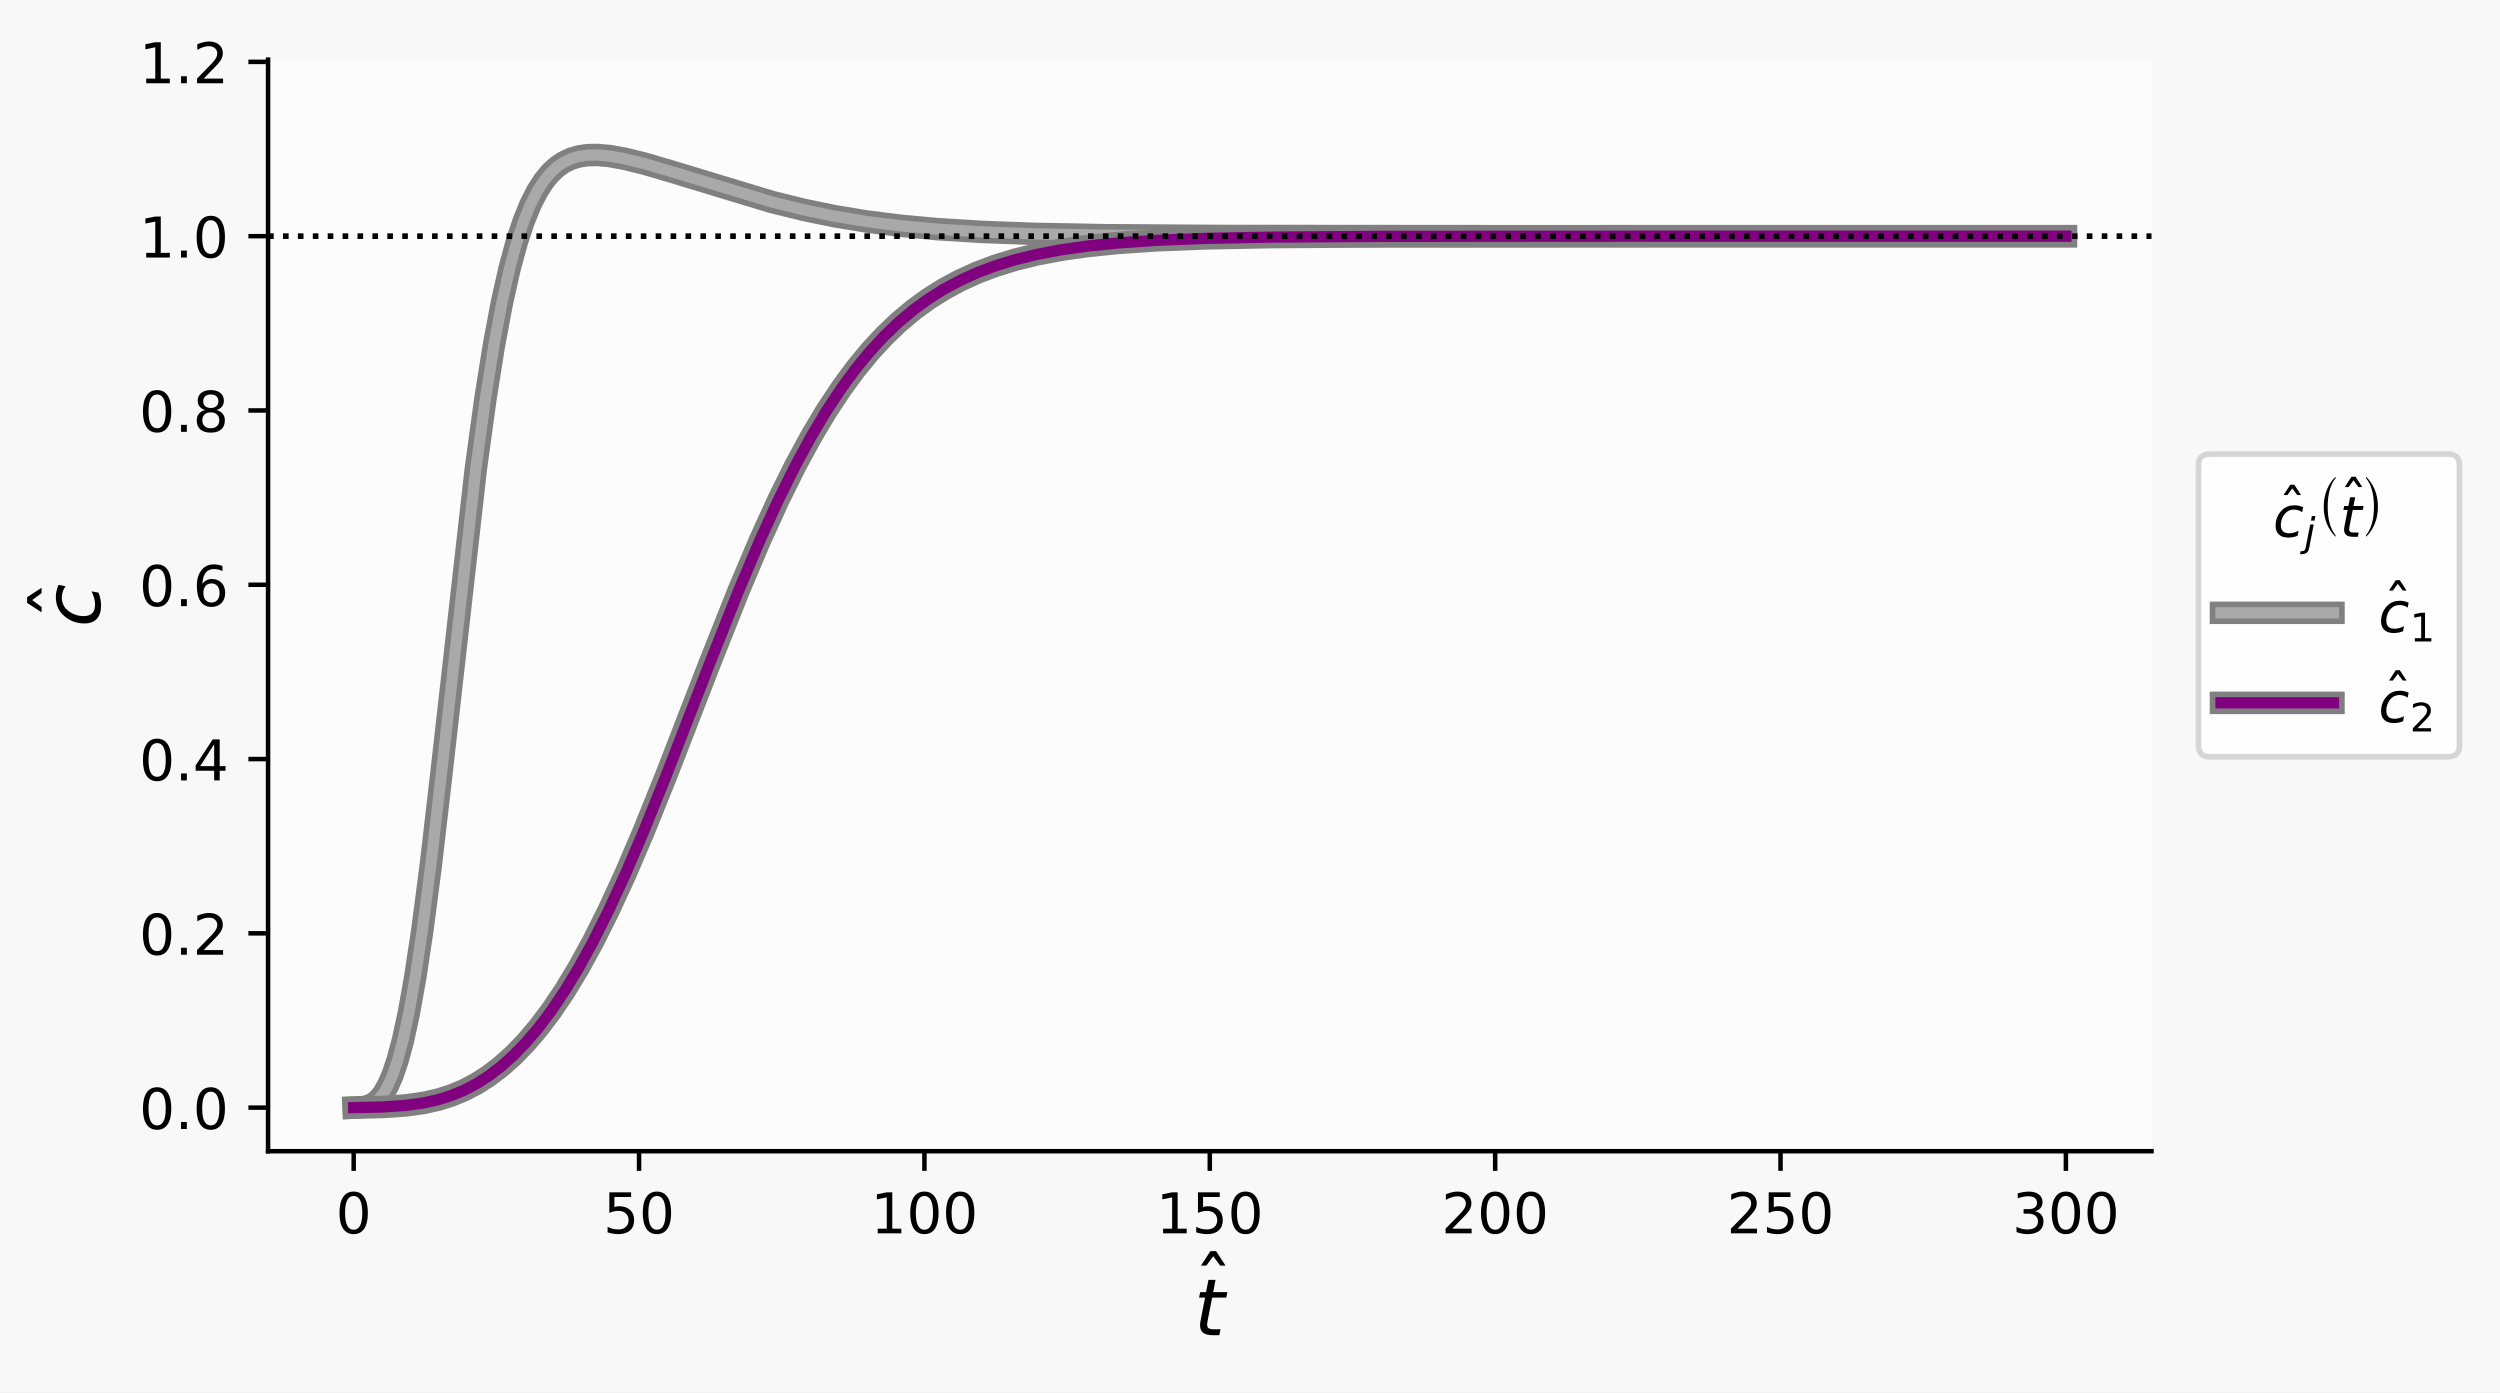
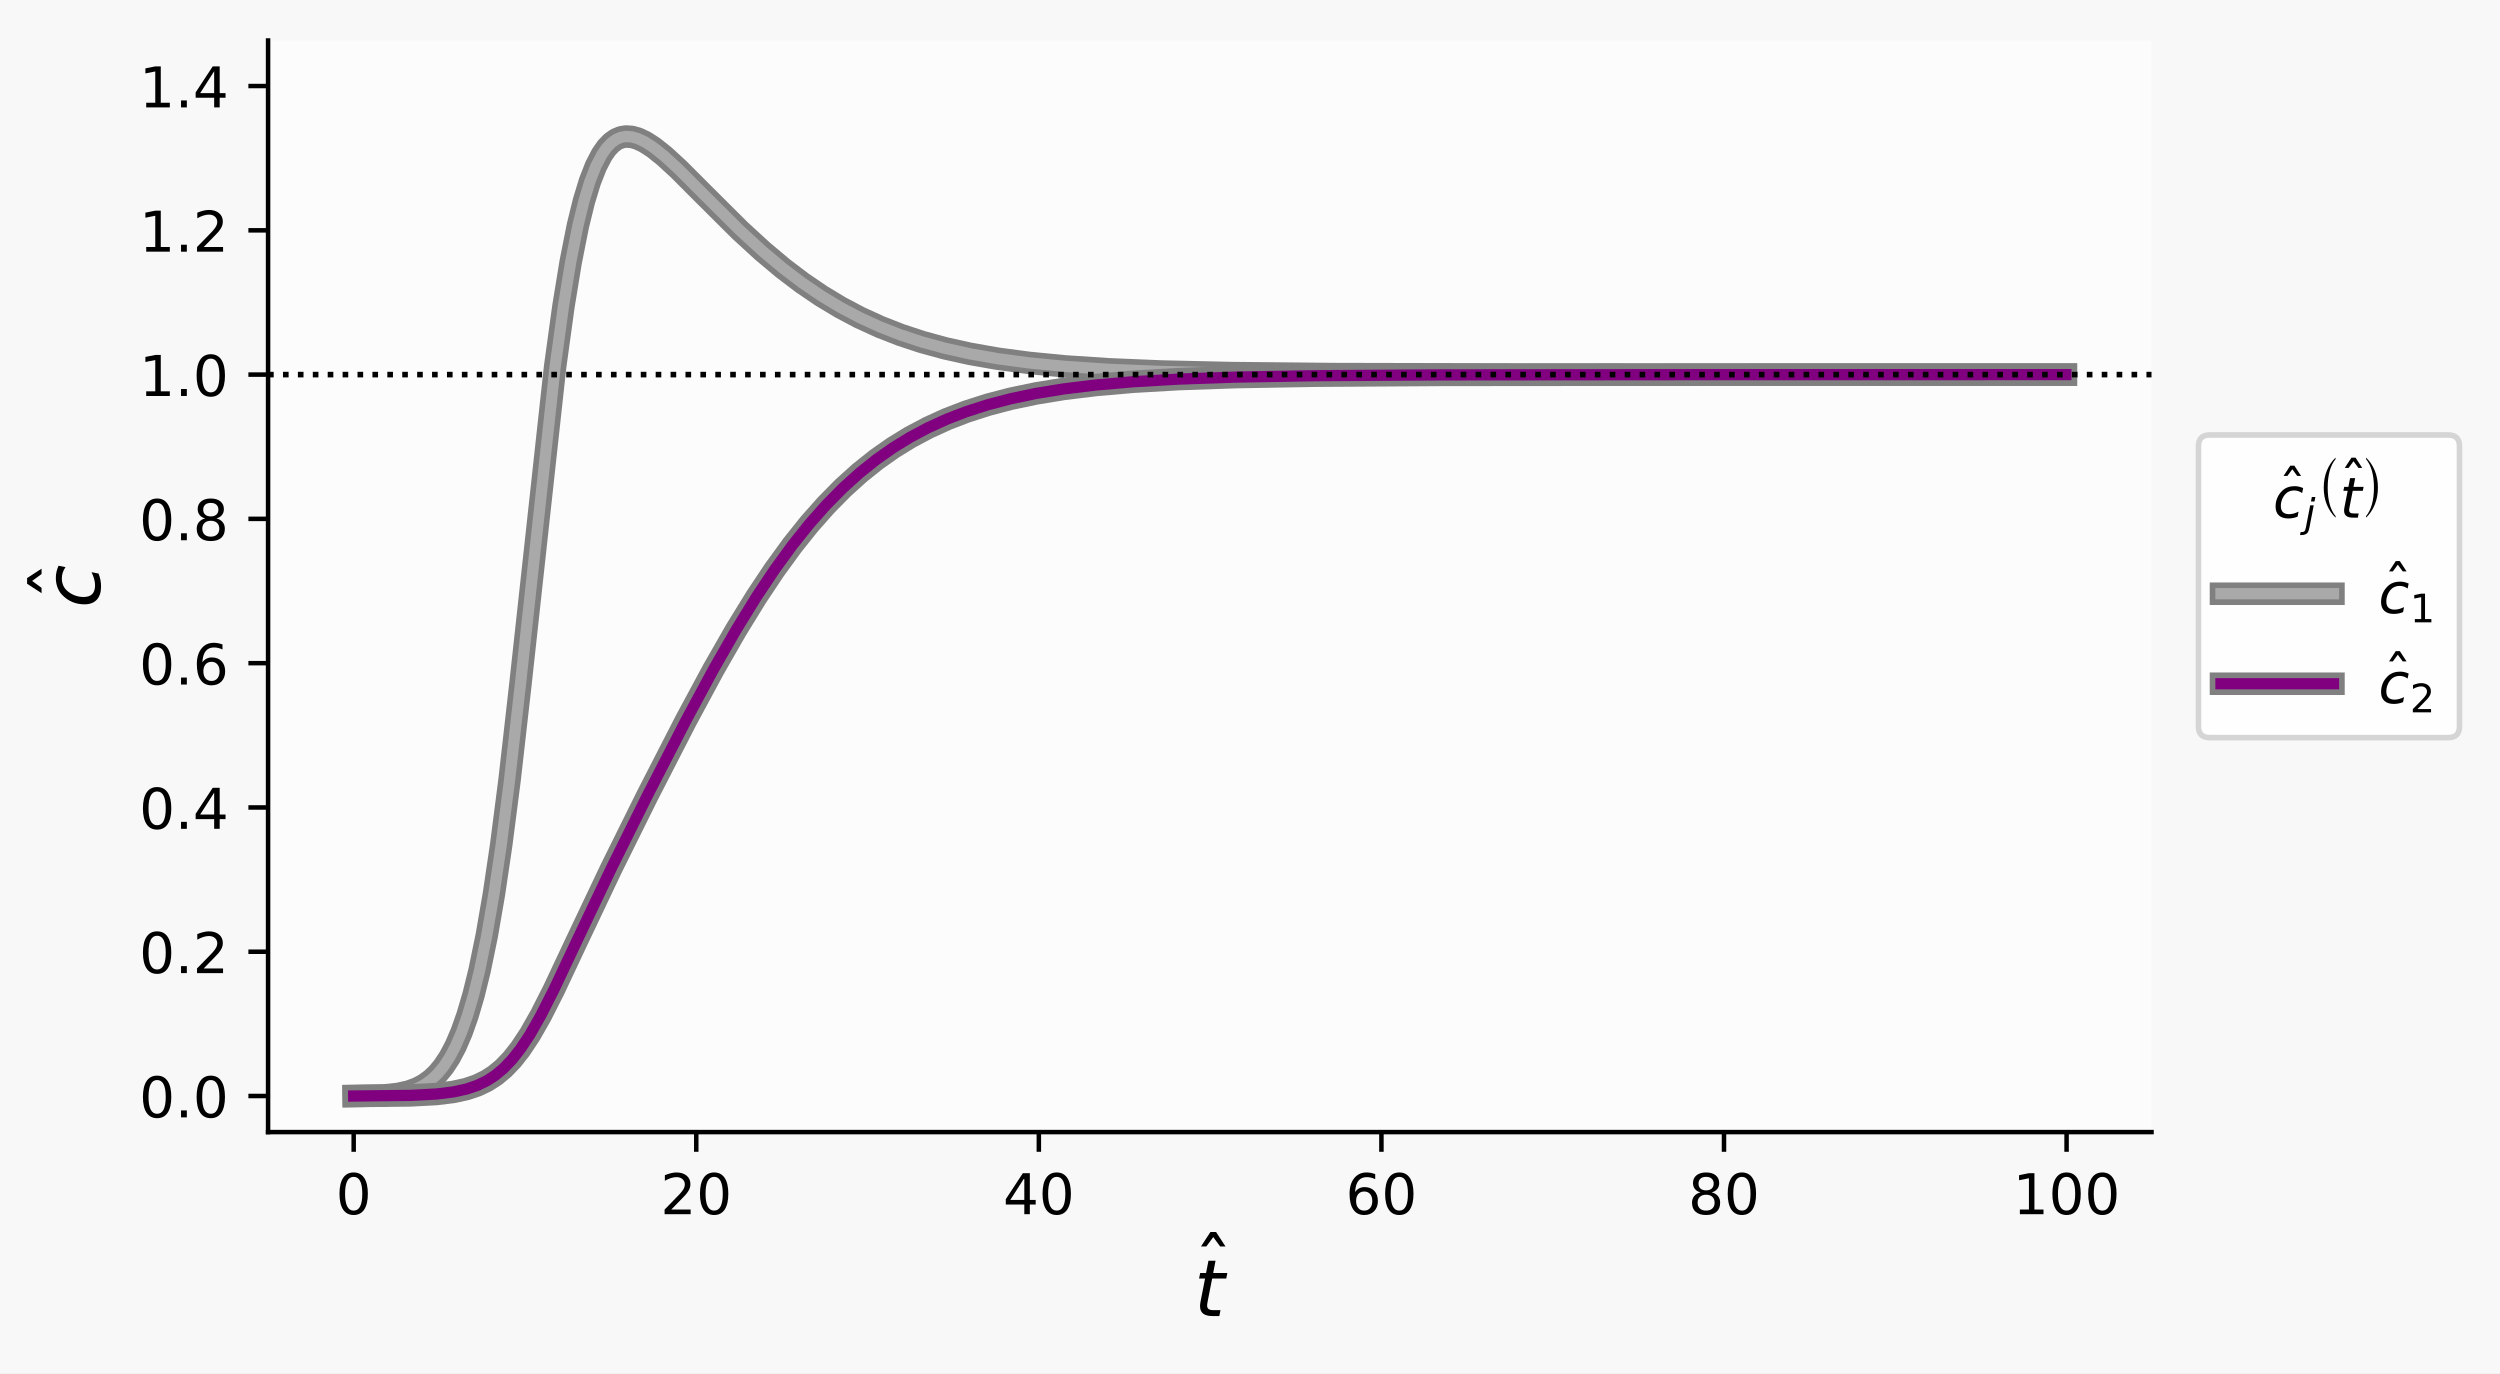
- <svg xmlns="http://www.w3.org/2000/svg" xmlns:xlink="http://www.w3.org/1999/xlink" width="444.401pt" height="247.497pt" viewBox="0 0 444.401 247.497" version="1.1">
+ <svg xmlns="http://www.w3.org/2000/svg" xmlns:xlink="http://www.w3.org/1999/xlink" width="444.401pt" height="244.098pt" viewBox="0 0 444.401 244.098" version="1.1">
  <defs>
    <style type="text/css">*{stroke-linejoin: round; stroke-linecap: butt}</style>
  </defs>
  <g id="figure_1">
    <g id="patch_1">
-       <path d="M 0 247.497  L 444.401 247.497  L 444.401 0  L 0 0  z " style="fill: #ffffff; fill-opacity: 0.502" />
+       <path d="M 0 244.098  L 444.401 244.098  L 444.401 0  L 0 0  z " style="fill: #ffffff; fill-opacity: 0.502" />
    </g>
    <g id="axes_1">
      <g id="patch_2">
-         <path d="M 47.653 204.639  L 382.452 204.639  L 382.452 10.599  L 47.653 10.599  z " style="fill: #ffffff; fill-opacity: 0.502" />
+         <path d="M 47.653 201.24  L 382.452 201.24  L 382.452 7.2  L 47.653 7.2  z " style="fill: #ffffff; fill-opacity: 0.502" />
      </g>
      <g id="matplotlib.axis_1">
        <g id="xtick_1">
          <g id="line2d_1">
            <defs>
-               <path id="mbfc3700922" d="M 0 0  L 0 3.5  " style="stroke: #000000; stroke-width: 0.8" />
-             </defs>
-             <g>
-               <use xlink:href="#mbfc3700922" x="62.871" y="204.639" style="stroke: #000000; stroke-width: 0.8" />
+               <path id="mf059ce9d08" d="M 0 0  L 0 3.5  " style="stroke: #000000; stroke-width: 0.8" />
+             </defs>
+             <g>
+               <use xlink:href="#mf059ce9d08" x="62.871" y="201.24" style="stroke: #000000; stroke-width: 0.8" />
            </g>
          </g>
          <g id="text_1">
-             <g transform="translate(59.68943 219.2375) scale(0.1 -0.1)">
+             <g transform="translate(59.68943 215.8384) scale(0.1 -0.1)">
              <defs>
                <path id="DejaVuSans-30" d="M 2034 4250  Q 1547 4250 1301 3770  Q 1056 3291 1056 2328  Q 1056 1369 1301 889  Q 1547 409 2034 409  Q 2525 409 2770 889  Q 3016 1369 3016 2328  Q 3016 3291 2770 3770  Q 2525 4250 2034 4250  z M 2034 4750  Q 2819 4750 3233 4129  Q 3647 3509 3647 2328  Q 3647 1150 3233 529  Q 2819 -91 2034 -91  Q 1250 -91 836 529  Q 422 1150 422 2328  Q 422 3509 836 4129  Q 1250 4750 2034 4750  z " transform="scale(0.015625)" />
              </defs>
              <use xlink:href="#DejaVuSans-30" />
            </g>
          </g>
        </g>
        <g id="xtick_2">
          <g id="line2d_2">
            <g>
-               <use xlink:href="#mbfc3700922" x="113.598" y="204.639" style="stroke: #000000; stroke-width: 0.8" />
+               <use xlink:href="#mf059ce9d08" x="123.768" y="201.24" style="stroke: #000000; stroke-width: 0.8" />
            </g>
          </g>
          <g id="text_2">
-             <g transform="translate(107.2355 219.2375) scale(0.1 -0.1)">
-               <defs>
-                 <path id="DejaVuSans-35" d="M 691 4666  L 3169 4666  L 3169 4134  L 1269 4134  L 1269 2991  Q 1406 3038 1543 3061  Q 1681 3084 1819 3084  Q 2600 3084 3056 2656  Q 3513 2228 3513 1497  Q 3513 744 3044 326  Q 2575 -91 1722 -91  Q 1428 -91 1123 -41  Q 819 9 494 109  L 494 744  Q 775 591 1075 516  Q 1375 441 1709 441  Q 2250 441 2565 725  Q 2881 1009 2881 1497  Q 2881 1984 2565 2268  Q 2250 2553 1709 2553  Q 1456 2553 1204 2497  Q 953 2441 691 2322  L 691 4666  z " transform="scale(0.015625)" />
-               </defs>
-               <use xlink:href="#DejaVuSans-35" />
+             <g transform="translate(117.4053 215.8384) scale(0.1 -0.1)">
+               <defs>
+                 <path id="DejaVuSans-32" d="M 1228 531  L 3431 531  L 3431 0  L 469 0  L 469 531  Q 828 903 1448 1529  Q 2069 2156 2228 2338  Q 2531 2678 2651 2914  Q 2772 3150 2772 3378  Q 2772 3750 2511 3984  Q 2250 4219 1831 4219  Q 1534 4219 1204 4116  Q 875 4013 500 3803  L 500 4441  Q 881 4594 1212 4672  Q 1544 4750 1819 4750  Q 2544 4750 2975 4387  Q 3406 4025 3406 3419  Q 3406 3131 3298 2873  Q 3191 2616 2906 2266  Q 2828 2175 2409 1742  Q 1991 1309 1228 531  z " transform="scale(0.015625)" />
+               </defs>
+               <use xlink:href="#DejaVuSans-32" />
              <use xlink:href="#DejaVuSans-30" transform="translate(63.62305 0)" />
            </g>
          </g>
        </g>
        <g id="xtick_3">
          <g id="line2d_3">
            <g>
-               <use xlink:href="#mbfc3700922" x="164.325" y="204.639" style="stroke: #000000; stroke-width: 0.8" />
+               <use xlink:href="#mf059ce9d08" x="184.665" y="201.24" style="stroke: #000000; stroke-width: 0.8" />
            </g>
          </g>
          <g id="text_3">
-             <g transform="translate(154.7815 219.2375) scale(0.1 -0.1)">
-               <defs>
-                 <path id="DejaVuSans-31" d="M 794 531  L 1825 531  L 1825 4091  L 703 3866  L 703 4441  L 1819 4666  L 2450 4666  L 2450 531  L 3481 531  L 3481 0  L 794 0  L 794 531  z " transform="scale(0.015625)" />
-               </defs>
-               <use xlink:href="#DejaVuSans-31" />
-               <use xlink:href="#DejaVuSans-30" transform="translate(63.62305 0)" />
-               <use xlink:href="#DejaVuSans-30" transform="translate(127.2461 0)" />
+             <g transform="translate(178.3024 215.8384) scale(0.1 -0.1)">
+               <defs>
+                 <path id="DejaVuSans-34" d="M 2419 4116  L 825 1625  L 2419 1625  L 2419 4116  z M 2253 4666  L 3047 4666  L 3047 1625  L 3713 1625  L 3713 1100  L 3047 1100  L 3047 0  L 2419 0  L 2419 1100  L 313 1100  L 313 1709  L 2253 4666  z " transform="scale(0.015625)" />
+               </defs>
+               <use xlink:href="#DejaVuSans-34" />
+               <use xlink:href="#DejaVuSans-30" transform="translate(63.62305 0)" />
            </g>
          </g>
        </g>
        <g id="xtick_4">
          <g id="line2d_4">
            <g>
-               <use xlink:href="#mbfc3700922" x="215.053" y="204.639" style="stroke: #000000; stroke-width: 0.8" />
+               <use xlink:href="#mf059ce9d08" x="245.562" y="201.24" style="stroke: #000000; stroke-width: 0.8" />
            </g>
          </g>
          <g id="text_4">
-             <g transform="translate(205.5087 219.2375) scale(0.1 -0.1)">
-               <use xlink:href="#DejaVuSans-31" />
-               <use xlink:href="#DejaVuSans-35" transform="translate(63.62305 0)" />
-               <use xlink:href="#DejaVuSans-30" transform="translate(127.2461 0)" />
+             <g transform="translate(239.1994 215.8384) scale(0.1 -0.1)">
+               <defs>
+                 <path id="DejaVuSans-36" d="M 2113 2584  Q 1688 2584 1439 2293  Q 1191 2003 1191 1497  Q 1191 994 1439 701  Q 1688 409 2113 409  Q 2538 409 2786 701  Q 3034 994 3034 1497  Q 3034 2003 2786 2293  Q 2538 2584 2113 2584  z M 3366 4563  L 3366 3988  Q 3128 4100 2886 4159  Q 2644 4219 2406 4219  Q 1781 4219 1451 3797  Q 1122 3375 1075 2522  Q 1259 2794 1537 2939  Q 1816 3084 2150 3084  Q 2853 3084 3261 2657  Q 3669 2231 3669 1497  Q 3669 778 3244 343  Q 2819 -91 2113 -91  Q 1303 -91 875 529  Q 447 1150 447 2328  Q 447 3434 972 4092  Q 1497 4750 2381 4750  Q 2619 4750 2861 4703  Q 3103 4656 3366 4563  z " transform="scale(0.015625)" />
+               </defs>
+               <use xlink:href="#DejaVuSans-36" />
+               <use xlink:href="#DejaVuSans-30" transform="translate(63.62305 0)" />
            </g>
          </g>
        </g>
        <g id="xtick_5">
          <g id="line2d_5">
            <g>
-               <use xlink:href="#mbfc3700922" x="265.78" y="204.639" style="stroke: #000000; stroke-width: 0.8" />
+               <use xlink:href="#mf059ce9d08" x="306.459" y="201.24" style="stroke: #000000; stroke-width: 0.8" />
            </g>
          </g>
          <g id="text_5">
-             <g transform="translate(256.236 219.2375) scale(0.1 -0.1)">
-               <defs>
-                 <path id="DejaVuSans-32" d="M 1228 531  L 3431 531  L 3431 0  L 469 0  L 469 531  Q 828 903 1448 1529  Q 2069 2156 2228 2338  Q 2531 2678 2651 2914  Q 2772 3150 2772 3378  Q 2772 3750 2511 3984  Q 2250 4219 1831 4219  Q 1534 4219 1204 4116  Q 875 4013 500 3803  L 500 4441  Q 881 4594 1212 4672  Q 1544 4750 1819 4750  Q 2544 4750 2975 4387  Q 3406 4025 3406 3419  Q 3406 3131 3298 2873  Q 3191 2616 2906 2266  Q 2828 2175 2409 1742  Q 1991 1309 1228 531  z " transform="scale(0.015625)" />
-               </defs>
-               <use xlink:href="#DejaVuSans-32" />
-               <use xlink:href="#DejaVuSans-30" transform="translate(63.62305 0)" />
-               <use xlink:href="#DejaVuSans-30" transform="translate(127.2461 0)" />
+             <g transform="translate(300.0965 215.8384) scale(0.1 -0.1)">
+               <defs>
+                 <path id="DejaVuSans-38" d="M 2034 2216  Q 1584 2216 1326 1975  Q 1069 1734 1069 1313  Q 1069 891 1326 650  Q 1584 409 2034 409  Q 2484 409 2743 651  Q 3003 894 3003 1313  Q 3003 1734 2745 1975  Q 2488 2216 2034 2216  z M 1403 2484  Q 997 2584 770 2862  Q 544 3141 544 3541  Q 544 4100 942 4425  Q 1341 4750 2034 4750  Q 2731 4750 3128 4425  Q 3525 4100 3525 3541  Q 3525 3141 3298 2862  Q 3072 2584 2669 2484  Q 3125 2378 3379 2068  Q 3634 1759 3634 1313  Q 3634 634 3220 271  Q 2806 -91 2034 -91  Q 1263 -91 848 271  Q 434 634 434 1313  Q 434 1759 690 2068  Q 947 2378 1403 2484  z M 1172 3481  Q 1172 3119 1398 2916  Q 1625 2713 2034 2713  Q 2441 2713 2670 2916  Q 2900 3119 2900 3481  Q 2900 3844 2670 4047  Q 2441 4250 2034 4250  Q 1625 4250 1398 4047  Q 1172 3844 1172 3481  z " transform="scale(0.015625)" />
+               </defs>
+               <use xlink:href="#DejaVuSans-38" />
+               <use xlink:href="#DejaVuSans-30" transform="translate(63.62305 0)" />
            </g>
          </g>
        </g>
        <g id="xtick_6">
          <g id="line2d_6">
            <g>
-               <use xlink:href="#mbfc3700922" x="316.507" y="204.639" style="stroke: #000000; stroke-width: 0.8" />
+               <use xlink:href="#mf059ce9d08" x="367.356" y="201.24" style="stroke: #000000; stroke-width: 0.8" />
            </g>
          </g>
          <g id="text_6">
-             <g transform="translate(306.9633 219.2375) scale(0.1 -0.1)">
-               <use xlink:href="#DejaVuSans-32" />
-               <use xlink:href="#DejaVuSans-35" transform="translate(63.62305 0)" />
+             <g transform="translate(357.8124 215.8384) scale(0.1 -0.1)">
+               <defs>
+                 <path id="DejaVuSans-31" d="M 794 531  L 1825 531  L 1825 4091  L 703 3866  L 703 4441  L 1819 4666  L 2450 4666  L 2450 531  L 3481 531  L 3481 0  L 794 0  L 794 531  z " transform="scale(0.015625)" />
+               </defs>
+               <use xlink:href="#DejaVuSans-31" />
+               <use xlink:href="#DejaVuSans-30" transform="translate(63.62305 0)" />
              <use xlink:href="#DejaVuSans-30" transform="translate(127.2461 0)" />
            </g>
          </g>
        </g>
-         <g id="xtick_7">
-           <g id="line2d_7">
-             <g>
-               <use xlink:href="#mbfc3700922" x="367.234" y="204.639" style="stroke: #000000; stroke-width: 0.8" />
-             </g>
-           </g>
-           <g id="text_7">
-             <g transform="translate(357.6906 219.2375) scale(0.1 -0.1)">
-               <defs>
-                 <path id="DejaVuSans-33" d="M 2597 2516  Q 3050 2419 3304 2112  Q 3559 1806 3559 1356  Q 3559 666 3084 287  Q 2609 -91 1734 -91  Q 1441 -91 1130 -33  Q 819 25 488 141  L 488 750  Q 750 597 1062 519  Q 1375 441 1716 441  Q 2309 441 2620 675  Q 2931 909 2931 1356  Q 2931 1769 2642 2001  Q 2353 2234 1838 2234  L 1294 2234  L 1294 2753  L 1863 2753  Q 2328 2753 2575 2939  Q 2822 3125 2822 3475  Q 2822 3834 2567 4026  Q 2313 4219 1838 4219  Q 1578 4219 1281 4162  Q 984 4106 628 3988  L 628 4550  Q 988 4650 1302 4700  Q 1616 4750 1894 4750  Q 2613 4750 3031 4423  Q 3450 4097 3450 3541  Q 3450 3153 3228 2886  Q 3006 2619 2597 2516  z " transform="scale(0.015625)" />
-               </defs>
-               <use xlink:href="#DejaVuSans-33" />
-               <use xlink:href="#DejaVuSans-30" transform="translate(63.62305 0)" />
-               <use xlink:href="#DejaVuSans-30" transform="translate(127.2461 0)" />
-             </g>
-           </g>
-         </g>
-         <g id="text_8">
-           <g transform="translate(212.2525 237.3857) scale(0.14 -0.14)">
+         <g id="text_7">
+           <g transform="translate(212.2525 233.9866) scale(0.14 -0.14)">
            <defs>
              <path id="DejaVuSans-302" d="M -1831 5119  L -1369 5119  L -603 3944  L -1038 3944  L -1600 4709  L -2163 3944  L -2597 3944  L -1831 5119  z M -1600 3584  L -1600 3584  z " transform="scale(0.015625)" />
              <path id="DejaVuSans-Oblique-74" d="M 2706 3500  L 2619 3053  L 1472 3053  L 1100 1153  Q 1081 1047 1072 975  Q 1063 903 1063 863  Q 1063 663 1183 572  Q 1303 481 1569 481  L 2150 481  L 2053 0  L 1503 0  Q 991 0 739 200  Q 488 400 488 806  Q 488 878 497 964  Q 506 1050 525 1153  L 897 3053  L 409 3053  L 500 3500  L 978 3500  L 1172 4494  L 1747 4494  L 1556 3500  L 2706 3500  z " transform="scale(0.015625)" />
            </defs>
            <use xlink:href="#DejaVuSans-302" transform="translate(49.38037 27.01562)" />
            <use xlink:href="#DejaVuSans-Oblique-74" transform="translate(0 0.296875)" />
          </g>
        </g>
      </g>
      <g id="matplotlib.axis_2">
        <g id="ytick_1">
+           <g id="line2d_7">
+             <defs>
+               <path id="m7257d1e6e3" d="M 0 0  L -3.5 0  " style="stroke: #000000; stroke-width: 0.8" />
+             </defs>
+             <g>
+               <use xlink:href="#m7257d1e6e3" x="47.653" y="194.828" style="stroke: #000000; stroke-width: 0.8" />
+             </g>
+           </g>
+           <g id="text_8">
+             <g transform="translate(24.74938 198.6273) scale(0.1 -0.1)">
+               <defs>
+                 <path id="DejaVuSans-2e" d="M 684 794  L 1344 794  L 1344 0  L 684 0  L 684 794  z " transform="scale(0.015625)" />
+               </defs>
+               <use xlink:href="#DejaVuSans-30" />
+               <use xlink:href="#DejaVuSans-2e" transform="translate(63.62305 0)" />
+               <use xlink:href="#DejaVuSans-30" transform="translate(95.41016 0)" />
+             </g>
+           </g>
+         </g>
+         <g id="ytick_2">
          <g id="line2d_8">
-             <defs>
-               <path id="md5e5abc88e" d="M 0 0  L -3.5 0  " style="stroke: #000000; stroke-width: 0.8" />
-             </defs>
-             <g>
-               <use xlink:href="#md5e5abc88e" x="47.653" y="196.893" style="stroke: #000000; stroke-width: 0.8" />
+             <g>
+               <use xlink:href="#m7257d1e6e3" x="47.653" y="169.18" style="stroke: #000000; stroke-width: 0.8" />
            </g>
          </g>
          <g id="text_9">
-             <g transform="translate(24.74938 200.6927) scale(0.1 -0.1)">
-               <defs>
-                 <path id="DejaVuSans-2e" d="M 684 794  L 1344 794  L 1344 0  L 684 0  L 684 794  z " transform="scale(0.015625)" />
-               </defs>
-               <use xlink:href="#DejaVuSans-30" />
+             <g transform="translate(24.74938 172.9796) scale(0.1 -0.1)">
+               <use xlink:href="#DejaVuSans-30" />
+               <use xlink:href="#DejaVuSans-2e" transform="translate(63.62305 0)" />
+               <use xlink:href="#DejaVuSans-32" transform="translate(95.41016 0)" />
+             </g>
+           </g>
+         </g>
+         <g id="ytick_3">
+           <g id="line2d_9">
+             <g>
+               <use xlink:href="#m7257d1e6e3" x="47.653" y="143.533" style="stroke: #000000; stroke-width: 0.8" />
+             </g>
+           </g>
+           <g id="text_10">
+             <g transform="translate(24.74938 147.3319) scale(0.1 -0.1)">
+               <use xlink:href="#DejaVuSans-30" />
+               <use xlink:href="#DejaVuSans-2e" transform="translate(63.62305 0)" />
+               <use xlink:href="#DejaVuSans-34" transform="translate(95.41016 0)" />
+             </g>
+           </g>
+         </g>
+         <g id="ytick_4">
+           <g id="line2d_10">
+             <g>
+               <use xlink:href="#m7257d1e6e3" x="47.653" y="117.885" style="stroke: #000000; stroke-width: 0.8" />
+             </g>
+           </g>
+           <g id="text_11">
+             <g transform="translate(24.74938 121.6842) scale(0.1 -0.1)">
+               <use xlink:href="#DejaVuSans-30" />
+               <use xlink:href="#DejaVuSans-2e" transform="translate(63.62305 0)" />
+               <use xlink:href="#DejaVuSans-36" transform="translate(95.41016 0)" />
+             </g>
+           </g>
+         </g>
+         <g id="ytick_5">
+           <g id="line2d_11">
+             <g>
+               <use xlink:href="#m7257d1e6e3" x="47.653" y="92.237" style="stroke: #000000; stroke-width: 0.8" />
+             </g>
+           </g>
+           <g id="text_12">
+             <g transform="translate(24.74938 96.03656) scale(0.1 -0.1)">
+               <use xlink:href="#DejaVuSans-30" />
+               <use xlink:href="#DejaVuSans-2e" transform="translate(63.62305 0)" />
+               <use xlink:href="#DejaVuSans-38" transform="translate(95.41016 0)" />
+             </g>
+           </g>
+         </g>
+         <g id="ytick_6">
+           <g id="line2d_12">
+             <g>
+               <use xlink:href="#m7257d1e6e3" x="47.653" y="66.59" style="stroke: #000000; stroke-width: 0.8" />
+             </g>
+           </g>
+           <g id="text_13">
+             <g transform="translate(24.74938 70.38888) scale(0.1 -0.1)">
+               <use xlink:href="#DejaVuSans-31" />
              <use xlink:href="#DejaVuSans-2e" transform="translate(63.62305 0)" />
              <use xlink:href="#DejaVuSans-30" transform="translate(95.41016 0)" />
            </g>
          </g>
        </g>
-         <g id="ytick_2">
-           <g id="line2d_9">
-             <g>
-               <use xlink:href="#md5e5abc88e" x="47.653" y="165.911" style="stroke: #000000; stroke-width: 0.8" />
-             </g>
-           </g>
-           <g id="text_10">
-             <g transform="translate(24.74938 169.7103) scale(0.1 -0.1)">
-               <use xlink:href="#DejaVuSans-30" />
+         <g id="ytick_7">
+           <g id="line2d_13">
+             <g>
+               <use xlink:href="#m7257d1e6e3" x="47.653" y="40.942" style="stroke: #000000; stroke-width: 0.8" />
+             </g>
+           </g>
+           <g id="text_14">
+             <g transform="translate(24.74938 44.7412) scale(0.1 -0.1)">
+               <use xlink:href="#DejaVuSans-31" />
              <use xlink:href="#DejaVuSans-2e" transform="translate(63.62305 0)" />
              <use xlink:href="#DejaVuSans-32" transform="translate(95.41016 0)" />
            </g>
          </g>
        </g>
-         <g id="ytick_3">
-           <g id="line2d_10">
-             <g>
-               <use xlink:href="#md5e5abc88e" x="47.653" y="134.929" style="stroke: #000000; stroke-width: 0.8" />
-             </g>
-           </g>
-           <g id="text_11">
-             <g transform="translate(24.74938 138.728) scale(0.1 -0.1)">
-               <defs>
-                 <path id="DejaVuSans-34" d="M 2419 4116  L 825 1625  L 2419 1625  L 2419 4116  z M 2253 4666  L 3047 4666  L 3047 1625  L 3713 1625  L 3713 1100  L 3047 1100  L 3047 0  L 2419 0  L 2419 1100  L 313 1100  L 313 1709  L 2253 4666  z " transform="scale(0.015625)" />
-               </defs>
-               <use xlink:href="#DejaVuSans-30" />
+         <g id="ytick_8">
+           <g id="line2d_14">
+             <g>
+               <use xlink:href="#m7257d1e6e3" x="47.653" y="15.294" style="stroke: #000000; stroke-width: 0.8" />
+             </g>
+           </g>
+           <g id="text_15">
+             <g transform="translate(24.74938 19.09352) scale(0.1 -0.1)">
+               <use xlink:href="#DejaVuSans-31" />
              <use xlink:href="#DejaVuSans-2e" transform="translate(63.62305 0)" />
              <use xlink:href="#DejaVuSans-34" transform="translate(95.41016 0)" />
            </g>
          </g>
        </g>
-         <g id="ytick_4">
-           <g id="line2d_11">
-             <g>
-               <use xlink:href="#md5e5abc88e" x="47.653" y="103.946" style="stroke: #000000; stroke-width: 0.8" />
-             </g>
-           </g>
-           <g id="text_12">
-             <g transform="translate(24.74938 107.7456) scale(0.1 -0.1)">
-               <defs>
-                 <path id="DejaVuSans-36" d="M 2113 2584  Q 1688 2584 1439 2293  Q 1191 2003 1191 1497  Q 1191 994 1439 701  Q 1688 409 2113 409  Q 2538 409 2786 701  Q 3034 994 3034 1497  Q 3034 2003 2786 2293  Q 2538 2584 2113 2584  z M 3366 4563  L 3366 3988  Q 3128 4100 2886 4159  Q 2644 4219 2406 4219  Q 1781 4219 1451 3797  Q 1122 3375 1075 2522  Q 1259 2794 1537 2939  Q 1816 3084 2150 3084  Q 2853 3084 3261 2657  Q 3669 2231 3669 1497  Q 3669 778 3244 343  Q 2819 -91 2113 -91  Q 1303 -91 875 529  Q 447 1150 447 2328  Q 447 3434 972 4092  Q 1497 4750 2381 4750  Q 2619 4750 2861 4703  Q 3103 4656 3366 4563  z " transform="scale(0.015625)" />
-               </defs>
-               <use xlink:href="#DejaVuSans-30" />
-               <use xlink:href="#DejaVuSans-2e" transform="translate(63.62305 0)" />
-               <use xlink:href="#DejaVuSans-36" transform="translate(95.41016 0)" />
-             </g>
-           </g>
-         </g>
-         <g id="ytick_5">
-           <g id="line2d_12">
-             <g>
-               <use xlink:href="#md5e5abc88e" x="47.653" y="72.964" style="stroke: #000000; stroke-width: 0.8" />
-             </g>
-           </g>
-           <g id="text_13">
-             <g transform="translate(24.74938 76.7632) scale(0.1 -0.1)">
-               <defs>
-                 <path id="DejaVuSans-38" d="M 2034 2216  Q 1584 2216 1326 1975  Q 1069 1734 1069 1313  Q 1069 891 1326 650  Q 1584 409 2034 409  Q 2484 409 2743 651  Q 3003 894 3003 1313  Q 3003 1734 2745 1975  Q 2488 2216 2034 2216  z M 1403 2484  Q 997 2584 770 2862  Q 544 3141 544 3541  Q 544 4100 942 4425  Q 1341 4750 2034 4750  Q 2731 4750 3128 4425  Q 3525 4100 3525 3541  Q 3525 3141 3298 2862  Q 3072 2584 2669 2484  Q 3125 2378 3379 2068  Q 3634 1759 3634 1313  Q 3634 634 3220 271  Q 2806 -91 2034 -91  Q 1263 -91 848 271  Q 434 634 434 1313  Q 434 1759 690 2068  Q 947 2378 1403 2484  z M 1172 3481  Q 1172 3119 1398 2916  Q 1625 2713 2034 2713  Q 2441 2713 2670 2916  Q 2900 3119 2900 3481  Q 2900 3844 2670 4047  Q 2441 4250 2034 4250  Q 1625 4250 1398 4047  Q 1172 3844 1172 3481  z " transform="scale(0.015625)" />
-               </defs>
-               <use xlink:href="#DejaVuSans-30" />
-               <use xlink:href="#DejaVuSans-2e" transform="translate(63.62305 0)" />
-               <use xlink:href="#DejaVuSans-38" transform="translate(95.41016 0)" />
-             </g>
-           </g>
-         </g>
-         <g id="ytick_6">
-           <g id="line2d_13">
-             <g>
-               <use xlink:href="#md5e5abc88e" x="47.653" y="41.982" style="stroke: #000000; stroke-width: 0.8" />
-             </g>
-           </g>
-           <g id="text_14">
-             <g transform="translate(24.74938 45.78082) scale(0.1 -0.1)">
-               <use xlink:href="#DejaVuSans-31" />
-               <use xlink:href="#DejaVuSans-2e" transform="translate(63.62305 0)" />
-               <use xlink:href="#DejaVuSans-30" transform="translate(95.41016 0)" />
-             </g>
-           </g>
-         </g>
-         <g id="ytick_7">
-           <g id="line2d_14">
-             <g>
-               <use xlink:href="#md5e5abc88e" x="47.653" y="10.999" style="stroke: #000000; stroke-width: 0.8" />
-             </g>
-           </g>
-           <g id="text_15">
-             <g transform="translate(24.74938 14.79844) scale(0.1 -0.1)">
-               <use xlink:href="#DejaVuSans-31" />
-               <use xlink:href="#DejaVuSans-2e" transform="translate(63.62305 0)" />
-               <use xlink:href="#DejaVuSans-32" transform="translate(95.41016 0)" />
-             </g>
-           </g>
-         </g>
        <g id="text_16">
-           <g transform="translate(17.83781 111.4691) rotate(-90) scale(0.14 -0.14)">
+           <g transform="translate(17.83781 108.07) rotate(-90) scale(0.14 -0.14)">
            <defs>
              <path id="DejaVuSans-Oblique-63" d="M 3431 3366  L 3316 2797  Q 3109 2947 2876 3022  Q 2644 3097 2394 3097  Q 2119 3097 1870 3000  Q 1622 2903 1453 2725  Q 1184 2453 1037 2087  Q 891 1722 891 1331  Q 891 859 1127 628  Q 1363 397 1844 397  Q 2081 397 2348 469  Q 2616 541 2906 684  L 2797 116  Q 2547 13 2283 -39  Q 2019 -91 1741 -91  Q 1044 -91 669 257  Q 294 606 294 1253  Q 294 1797 489 2255  Q 684 2713 1069 3078  Q 1331 3328 1684 3456  Q 2038 3584 2456 3584  Q 2700 3584 2940 3529  Q 3181 3475 3431 3366  z " transform="scale(0.015625)" />
            </defs>
            <use xlink:href="#DejaVuSans-302" transform="translate(59.32324 13.01562)" />
            <use xlink:href="#DejaVuSans-Oblique-63" transform="translate(0 0.515625)" />
          </g>
        </g>
      </g>
      <g id="line2d_15">
-         <path d="M 62.871 196.893  L 64.737 196.783  L 65.762 196.491  L 66.614 196.019  L 67.406 195.323  L 68.187 194.329  L 68.978 192.949  L 69.81 191.031  L 70.693 188.411  L 71.636 184.883  L 72.661 180.157  L 73.797 173.812  L 75.076 165.345  L 76.577 153.814  L 78.515 137.063  L 84.582 83.354  L 86.297 70.822  L 87.829 61.206  L 89.239 53.711  L 90.578 47.753  L 91.856 43.043  L 93.094 39.303  L 94.301 36.341  L 95.478 34.021  L 96.645 32.196  L 97.812 30.771  L 98.999 29.667  L 100.216 28.834  L 101.505 28.22  L 102.894 27.806  L 104.447 27.579  L 106.232 27.548  L 108.363 27.741  L 111.021 28.215  L 114.541 29.081  L 119.736 30.61  L 137.196 35.903  L 142.939 37.32  L 148.448 38.451  L 154.068 39.375  L 160.044 40.13  L 166.679 40.74  L 174.379 41.217  L 183.855 41.571  L 196.598 41.81  L 216.838 41.941  L 267.728 41.981  L 367.234 41.982  L 367.234 41.982  " clip-path="url(#p221e96ca17)" style="fill: none; stroke: #808080; stroke-width: 4; stroke-linecap: square" />
-         <path d="M 62.871 196.893  L 64.737 196.783  L 65.762 196.491  L 66.614 196.019  L 67.406 195.323  L 68.187 194.329  L 68.978 192.949  L 69.81 191.031  L 70.693 188.411  L 71.636 184.883  L 72.661 180.157  L 73.797 173.812  L 75.076 165.345  L 76.577 153.814  L 78.515 137.063  L 84.582 83.354  L 86.297 70.822  L 87.829 61.206  L 89.239 53.711  L 90.578 47.753  L 91.856 43.043  L 93.094 39.303  L 94.301 36.341  L 95.478 34.021  L 96.645 32.196  L 97.812 30.771  L 98.999 29.667  L 100.216 28.834  L 101.505 28.22  L 102.894 27.806  L 104.447 27.579  L 106.232 27.548  L 108.363 27.741  L 111.021 28.215  L 114.541 29.081  L 119.736 30.61  L 137.196 35.903  L 142.939 37.32  L 148.448 38.451  L 154.068 39.375  L 160.044 40.13  L 166.679 40.74  L 174.379 41.217  L 183.855 41.571  L 196.598 41.81  L 216.838 41.941  L 267.728 41.981  L 367.234 41.982  L 367.234 41.982  " clip-path="url(#p221e96ca17)" style="fill: none; stroke: #a9a9a9; stroke-width: 2; stroke-linecap: square" />
+         <path d="M 62.871 194.828  L 68.199 194.73  L 70.757 194.459  L 72.675 194.032  L 74.167 193.487  L 75.446 192.814  L 76.725 191.887  L 77.79 190.872  L 78.856 189.583  L 79.922 187.964  L 80.988 185.953  L 82.053 183.478  L 83.119 180.463  L 84.185 176.831  L 85.25 172.501  L 86.529 166.289  L 87.808 158.879  L 89.087 150.233  L 90.579 138.642  L 92.497 121.749  L 98.678 65.203  L 100.17 54.368  L 101.449 46.55  L 102.728 40.116  L 103.794 35.767  L 104.859 32.27  L 105.925 29.539  L 106.991 27.484  L 107.843 26.264  L 108.696 25.372  L 109.548 24.767  L 110.401 24.409  L 111.253 24.264  L 112.319 24.335  L 113.385 24.637  L 114.664 25.242  L 116.156 26.205  L 118.074 27.732  L 120.632 30.082  L 125.108 34.565  L 131.502 40.927  L 135.551 44.645  L 139.175 47.685  L 142.585 50.274  L 145.995 52.595  L 149.405 54.65  L 152.816 56.453  L 156.439 58.111  L 160.062 59.528  L 163.899 60.795  L 167.949 61.904  L 172.425 62.899  L 177.327 63.76  L 182.868 64.502  L 189.263 65.127  L 196.936 65.64  L 206.314 66.033  L 218.676 66.316  L 237.219 66.497  L 272.813 66.578  L 367.234 66.59  L 367.234 66.59  " clip-path="url(#p55f479d838)" style="fill: none; stroke: #808080; stroke-width: 4; stroke-linecap: square" />
+         <path d="M 62.871 194.828  L 68.199 194.73  L 70.757 194.459  L 72.675 194.032  L 74.167 193.487  L 75.446 192.814  L 76.725 191.887  L 77.79 190.872  L 78.856 189.583  L 79.922 187.964  L 80.988 185.953  L 82.053 183.478  L 83.119 180.463  L 84.185 176.831  L 85.25 172.501  L 86.529 166.289  L 87.808 158.879  L 89.087 150.233  L 90.579 138.642  L 92.497 121.749  L 98.678 65.203  L 100.17 54.368  L 101.449 46.55  L 102.728 40.116  L 103.794 35.767  L 104.859 32.27  L 105.925 29.539  L 106.991 27.484  L 107.843 26.264  L 108.696 25.372  L 109.548 24.767  L 110.401 24.409  L 111.253 24.264  L 112.319 24.335  L 113.385 24.637  L 114.664 25.242  L 116.156 26.205  L 118.074 27.732  L 120.632 30.082  L 125.108 34.565  L 131.502 40.927  L 135.551 44.645  L 139.175 47.685  L 142.585 50.274  L 145.995 52.595  L 149.405 54.65  L 152.816 56.453  L 156.439 58.111  L 160.062 59.528  L 163.899 60.795  L 167.949 61.904  L 172.425 62.899  L 177.327 63.76  L 182.868 64.502  L 189.263 65.127  L 196.936 65.64  L 206.314 66.033  L 218.676 66.316  L 237.219 66.497  L 272.813 66.578  L 367.234 66.59  L 367.234 66.59  " clip-path="url(#p55f479d838)" style="fill: none; stroke: #a9a9a9; stroke-width: 2; stroke-linecap: square" />
      </g>
      <g id="line2d_16">
-         <path d="M 62.871 196.893  L 67.964 196.782  L 72.062 196.503  L 75.187 196.074  L 77.845 195.488  L 80.25 194.732  L 82.522 193.786  L 84.724 192.629  L 86.905 191.228  L 89.076 189.567  L 91.268 187.608  L 93.48 185.328  L 95.732 182.682  L 98.025 179.64  L 100.389 176.129  L 102.834 172.091  L 105.4 167.415  L 108.13 161.969  L 111.092 155.548  L 114.43 147.762  L 118.488 137.699  L 125.975 118.384  L 131.292 105.007  L 135.076 96.072  L 138.363 88.867  L 141.366 82.808  L 144.197 77.588  L 146.905 73.049  L 149.543 69.056  L 152.13 65.539  L 154.687 62.433  L 157.244 59.673  L 159.81 57.226  L 162.418 55.046  L 165.086 53.103  L 167.846 51.369  L 170.717 49.827  L 173.74 48.456  L 176.966 47.24  L 180.446 46.169  L 184.251 45.233  L 188.482 44.426  L 193.291 43.74  L 198.891 43.172  L 205.638 42.72  L 214.2 42.379  L 226.02 42.148  L 245.245 42.02  L 295.252 41.982  L 367.234 41.982  L 367.234 41.982  " clip-path="url(#p221e96ca17)" style="fill: none; stroke: #808080; stroke-width: 4; stroke-linecap: square" />
-         <path d="M 62.871 196.893  L 67.964 196.782  L 72.062 196.503  L 75.187 196.074  L 77.845 195.488  L 80.25 194.732  L 82.522 193.786  L 84.724 192.629  L 86.905 191.228  L 89.076 189.567  L 91.268 187.608  L 93.48 185.328  L 95.732 182.682  L 98.025 179.64  L 100.389 176.129  L 102.834 172.091  L 105.4 167.415  L 108.13 161.969  L 111.092 155.548  L 114.43 147.762  L 118.488 137.699  L 125.975 118.384  L 131.292 105.007  L 135.076 96.072  L 138.363 88.867  L 141.366 82.808  L 144.197 77.588  L 146.905 73.049  L 149.543 69.056  L 152.13 65.539  L 154.687 62.433  L 157.244 59.673  L 159.81 57.226  L 162.418 55.046  L 165.086 53.103  L 167.846 51.369  L 170.717 49.827  L 173.74 48.456  L 176.966 47.24  L 180.446 46.169  L 184.251 45.233  L 188.482 44.426  L 193.291 43.74  L 198.891 43.172  L 205.638 42.72  L 214.2 42.379  L 226.02 42.148  L 245.245 42.02  L 295.252 41.982  L 367.234 41.982  L 367.234 41.982  " clip-path="url(#p221e96ca17)" style="fill: none; stroke: #800080; stroke-width: 2; stroke-linecap: square" />
+         <path d="M 62.871 194.828  L 72.888 194.72  L 77.577 194.472  L 80.561 194.106  L 82.906 193.594  L 84.824 192.945  L 86.529 192.121  L 88.021 191.157  L 89.513 189.918  L 91.005 188.365  L 92.497 186.476  L 94.202 183.906  L 96.12 180.54  L 98.465 175.914  L 102.515 167.311  L 108.696 154.29  L 115.09 141.403  L 121.91 128.12  L 126.813 119.02  L 130.862 111.951  L 134.486 106.069  L 137.683 101.276  L 140.88 96.883  L 143.864 93.153  L 146.848 89.779  L 149.832 86.753  L 152.816 84.057  L 155.8 81.673  L 158.784 79.575  L 161.768 77.74  L 164.965 76.036  L 168.375 74.484  L 171.785 73.171  L 175.622 71.94  L 179.671 70.879  L 184.147 69.941  L 189.049 69.14  L 194.804 68.436  L 201.412 67.859  L 209.511 67.389  L 219.742 67.033  L 233.809 66.785  L 256.188 66.642  L 308.408 66.592  L 367.234 66.59  L 367.234 66.59  " clip-path="url(#p55f479d838)" style="fill: none; stroke: #808080; stroke-width: 4; stroke-linecap: square" />
+         <path d="M 62.871 194.828  L 72.888 194.72  L 77.577 194.472  L 80.561 194.106  L 82.906 193.594  L 84.824 192.945  L 86.529 192.121  L 88.021 191.157  L 89.513 189.918  L 91.005 188.365  L 92.497 186.476  L 94.202 183.906  L 96.12 180.54  L 98.465 175.914  L 102.515 167.311  L 108.696 154.29  L 115.09 141.403  L 121.91 128.12  L 126.813 119.02  L 130.862 111.951  L 134.486 106.069  L 137.683 101.276  L 140.88 96.883  L 143.864 93.153  L 146.848 89.779  L 149.832 86.753  L 152.816 84.057  L 155.8 81.673  L 158.784 79.575  L 161.768 77.74  L 164.965 76.036  L 168.375 74.484  L 171.785 73.171  L 175.622 71.94  L 179.671 70.879  L 184.147 69.941  L 189.049 69.14  L 194.804 68.436  L 201.412 67.859  L 209.511 67.389  L 219.742 67.033  L 233.809 66.785  L 256.188 66.642  L 308.408 66.592  L 367.234 66.59  L 367.234 66.59  " clip-path="url(#p55f479d838)" style="fill: none; stroke: #800080; stroke-width: 2; stroke-linecap: square" />
      </g>
      <g id="line2d_17">
-         <path d="M 47.653 41.982  L 382.452 41.982  " clip-path="url(#p221e96ca17)" style="fill: none; stroke-dasharray: 1,1.65; stroke-dashoffset: 0; stroke: #000000" />
+         <path d="M 47.653 66.59  L 382.452 66.59  " clip-path="url(#p55f479d838)" style="fill: none; stroke-dasharray: 1,1.65; stroke-dashoffset: 0; stroke: #000000" />
      </g>
      <g id="patch_3">
-         <path d="M 47.653 204.639  L 47.653 10.599  " style="fill: none; stroke: #000000; stroke-width: 0.8; stroke-linejoin: miter; stroke-linecap: square" />
+         <path d="M 47.653 201.24  L 47.653 7.2  " style="fill: none; stroke: #000000; stroke-width: 0.8; stroke-linejoin: miter; stroke-linecap: square" />
      </g>
      <g id="patch_4">
-         <path d="M 47.653 204.639  L 382.452 204.639  " style="fill: none; stroke: #000000; stroke-width: 0.8; stroke-linejoin: miter; stroke-linecap: square" />
+         <path d="M 47.653 201.24  L 382.452 201.24  " style="fill: none; stroke: #000000; stroke-width: 0.8; stroke-linejoin: miter; stroke-linecap: square" />
      </g>
      <g id="legend_1">
        <g id="patch_5">
-           <path d="M 392.8 134.519  L 435.2 134.519  Q 437.2 134.519 437.2 132.519  L 437.2 82.719  Q 437.2 80.719 435.2 80.719  L 392.8 80.719  Q 390.8 80.719 390.8 82.719  L 390.8 132.519  Q 390.8 134.519 392.8 134.519  z " style="fill: #ffffff; opacity: 0.8; stroke: #cccccc; stroke-linejoin: miter" />
+           <path d="M 392.8 131.12  L 435.2 131.12  Q 437.2 131.12 437.2 129.12  L 437.2 79.32  Q 437.2 77.32 435.2 77.32  L 392.8 77.32  Q 390.8 77.32 390.8 79.32  L 390.8 129.12  Q 390.8 131.12 392.8 131.12  z " style="fill: #ffffff; opacity: 0.8; stroke: #cccccc; stroke-linejoin: miter" />
        </g>
        <g id="text_17">
-           <g transform="translate(404.0505 95.41909) scale(0.1 -0.1)">
+           <g transform="translate(404.0505 92.02) scale(0.1 -0.1)">
            <defs>
              <path id="DejaVuSans-Oblique-6a" d="M 928 3500  L 1503 3500  L 813 -63  L 809 -78  Q 694 -675 544 -897  Q 403 -1106 132 -1218  Q -138 -1331 -506 -1331  L -722 -1331  L -628 -844  L -481 -844  Q -144 -844 -1 -703  Q 141 -563 238 -63  L 928 3500  z M 1197 4863  L 1772 4863  L 1631 4134  L 1056 4134  L 1197 4863  z " transform="scale(0.015625)" />
              <path id="STIXSizeOneSym-Regular-28" d="M 2445 -858  L 2445 -1050  Q 1728 -371 1309 630  Q 890 1632 890 2886  Q 890 4122 1309 5136  Q 1728 6150 2445 6822  L 2445 6630  Q 1408 5363 1408 2886  Q 1408 410 2445 -858  z " transform="scale(0.015625)" />
              <path id="STIXSizeOneSym-Regular-29" d="M 550 6630  L 550 6822  Q 1267 6144 1686 5142  Q 2106 4141 2106 2886  Q 2106 1651 1686 636  Q 1267 -378 550 -1050  L 550 -858  Q 1587 410 1587 2886  Q 1587 5363 550 6630  z " transform="scale(0.015625)" />
            </defs>
            <use xlink:href="#DejaVuSans-302" transform="translate(59.32324 12.5)" />
            <use xlink:href="#DejaVuSans-Oblique-63" />
            <use xlink:href="#DejaVuSans-Oblique-6a" transform="translate(55.9375 -16.40625) scale(0.7)" />
            <use xlink:href="#STIXSizeOneSym-Regular-28" transform="translate(78.12012 14.26562) scale(0.867505)" />
            <use xlink:href="#DejaVuSans-302" transform="translate(168.0995 26.71875)" />
            <use xlink:href="#DejaVuSans-Oblique-74" transform="translate(118.7191 0)" />
            <use xlink:href="#STIXSizeOneSym-Regular-29" transform="translate(157.9281 14.26562) scale(0.867505)" />
          </g>
        </g>
        <g id="line2d_18">
-           <path d="M 394.8 108.939  L 404.8 108.939  L 414.8 108.939  " style="fill: none; stroke: #808080; stroke-width: 4; stroke-linecap: square" />
-           <path d="M 394.8 108.939  L 404.8 108.939  L 414.8 108.939  " style="fill: none; stroke: #a9a9a9; stroke-width: 2; stroke-linecap: square" />
+           <path d="M 394.8 105.54  L 404.8 105.54  L 414.8 105.54  " style="fill: none; stroke: #808080; stroke-width: 4; stroke-linecap: square" />
+           <path d="M 394.8 105.54  L 404.8 105.54  L 414.8 105.54  " style="fill: none; stroke: #a9a9a9; stroke-width: 2; stroke-linecap: square" />
        </g>
        <g id="text_18">
-           <g transform="translate(422.8005 112.4394) scale(0.1 -0.1)">
+           <g transform="translate(422.8005 109.0403) scale(0.1 -0.1)">
            <use xlink:href="#DejaVuSans-302" transform="translate(59.32324 13.01562)" />
            <use xlink:href="#DejaVuSans-Oblique-63" transform="translate(0 0.515625)" />
            <use xlink:href="#DejaVuSans-31" transform="translate(55.9375 -15.89062) scale(0.7)" />
          </g>
        </g>
        <g id="line2d_19">
-           <path d="M 394.8 124.939  L 404.8 124.939  L 414.8 124.939  " style="fill: none; stroke: #808080; stroke-width: 4; stroke-linecap: square" />
-           <path d="M 394.8 124.939  L 404.8 124.939  L 414.8 124.939  " style="fill: none; stroke: #800080; stroke-width: 2; stroke-linecap: square" />
+           <path d="M 394.8 121.54  L 404.8 121.54  L 414.8 121.54  " style="fill: none; stroke: #808080; stroke-width: 4; stroke-linecap: square" />
+           <path d="M 394.8 121.54  L 404.8 121.54  L 414.8 121.54  " style="fill: none; stroke: #800080; stroke-width: 2; stroke-linecap: square" />
        </g>
        <g id="text_19">
-           <g transform="translate(422.8005 128.4394) scale(0.1 -0.1)">
+           <g transform="translate(422.8005 125.0403) scale(0.1 -0.1)">
            <use xlink:href="#DejaVuSans-302" transform="translate(59.32324 13.01562)" />
            <use xlink:href="#DejaVuSans-Oblique-63" transform="translate(0 0.515625)" />
            <use xlink:href="#DejaVuSans-32" transform="translate(55.9375 -15.89062) scale(0.7)" />
          </g>
        </g>
      </g>
    </g>
  </g>
  <defs>
-     <clipPath id="p221e96ca17">
-       <rect x="47.653" y="10.599" width="334.8" height="194.04" />
+     <clipPath id="p55f479d838">
+       <rect x="47.653" y="7.2" width="334.8" height="194.04" />
    </clipPath>
  </defs>
</svg>
